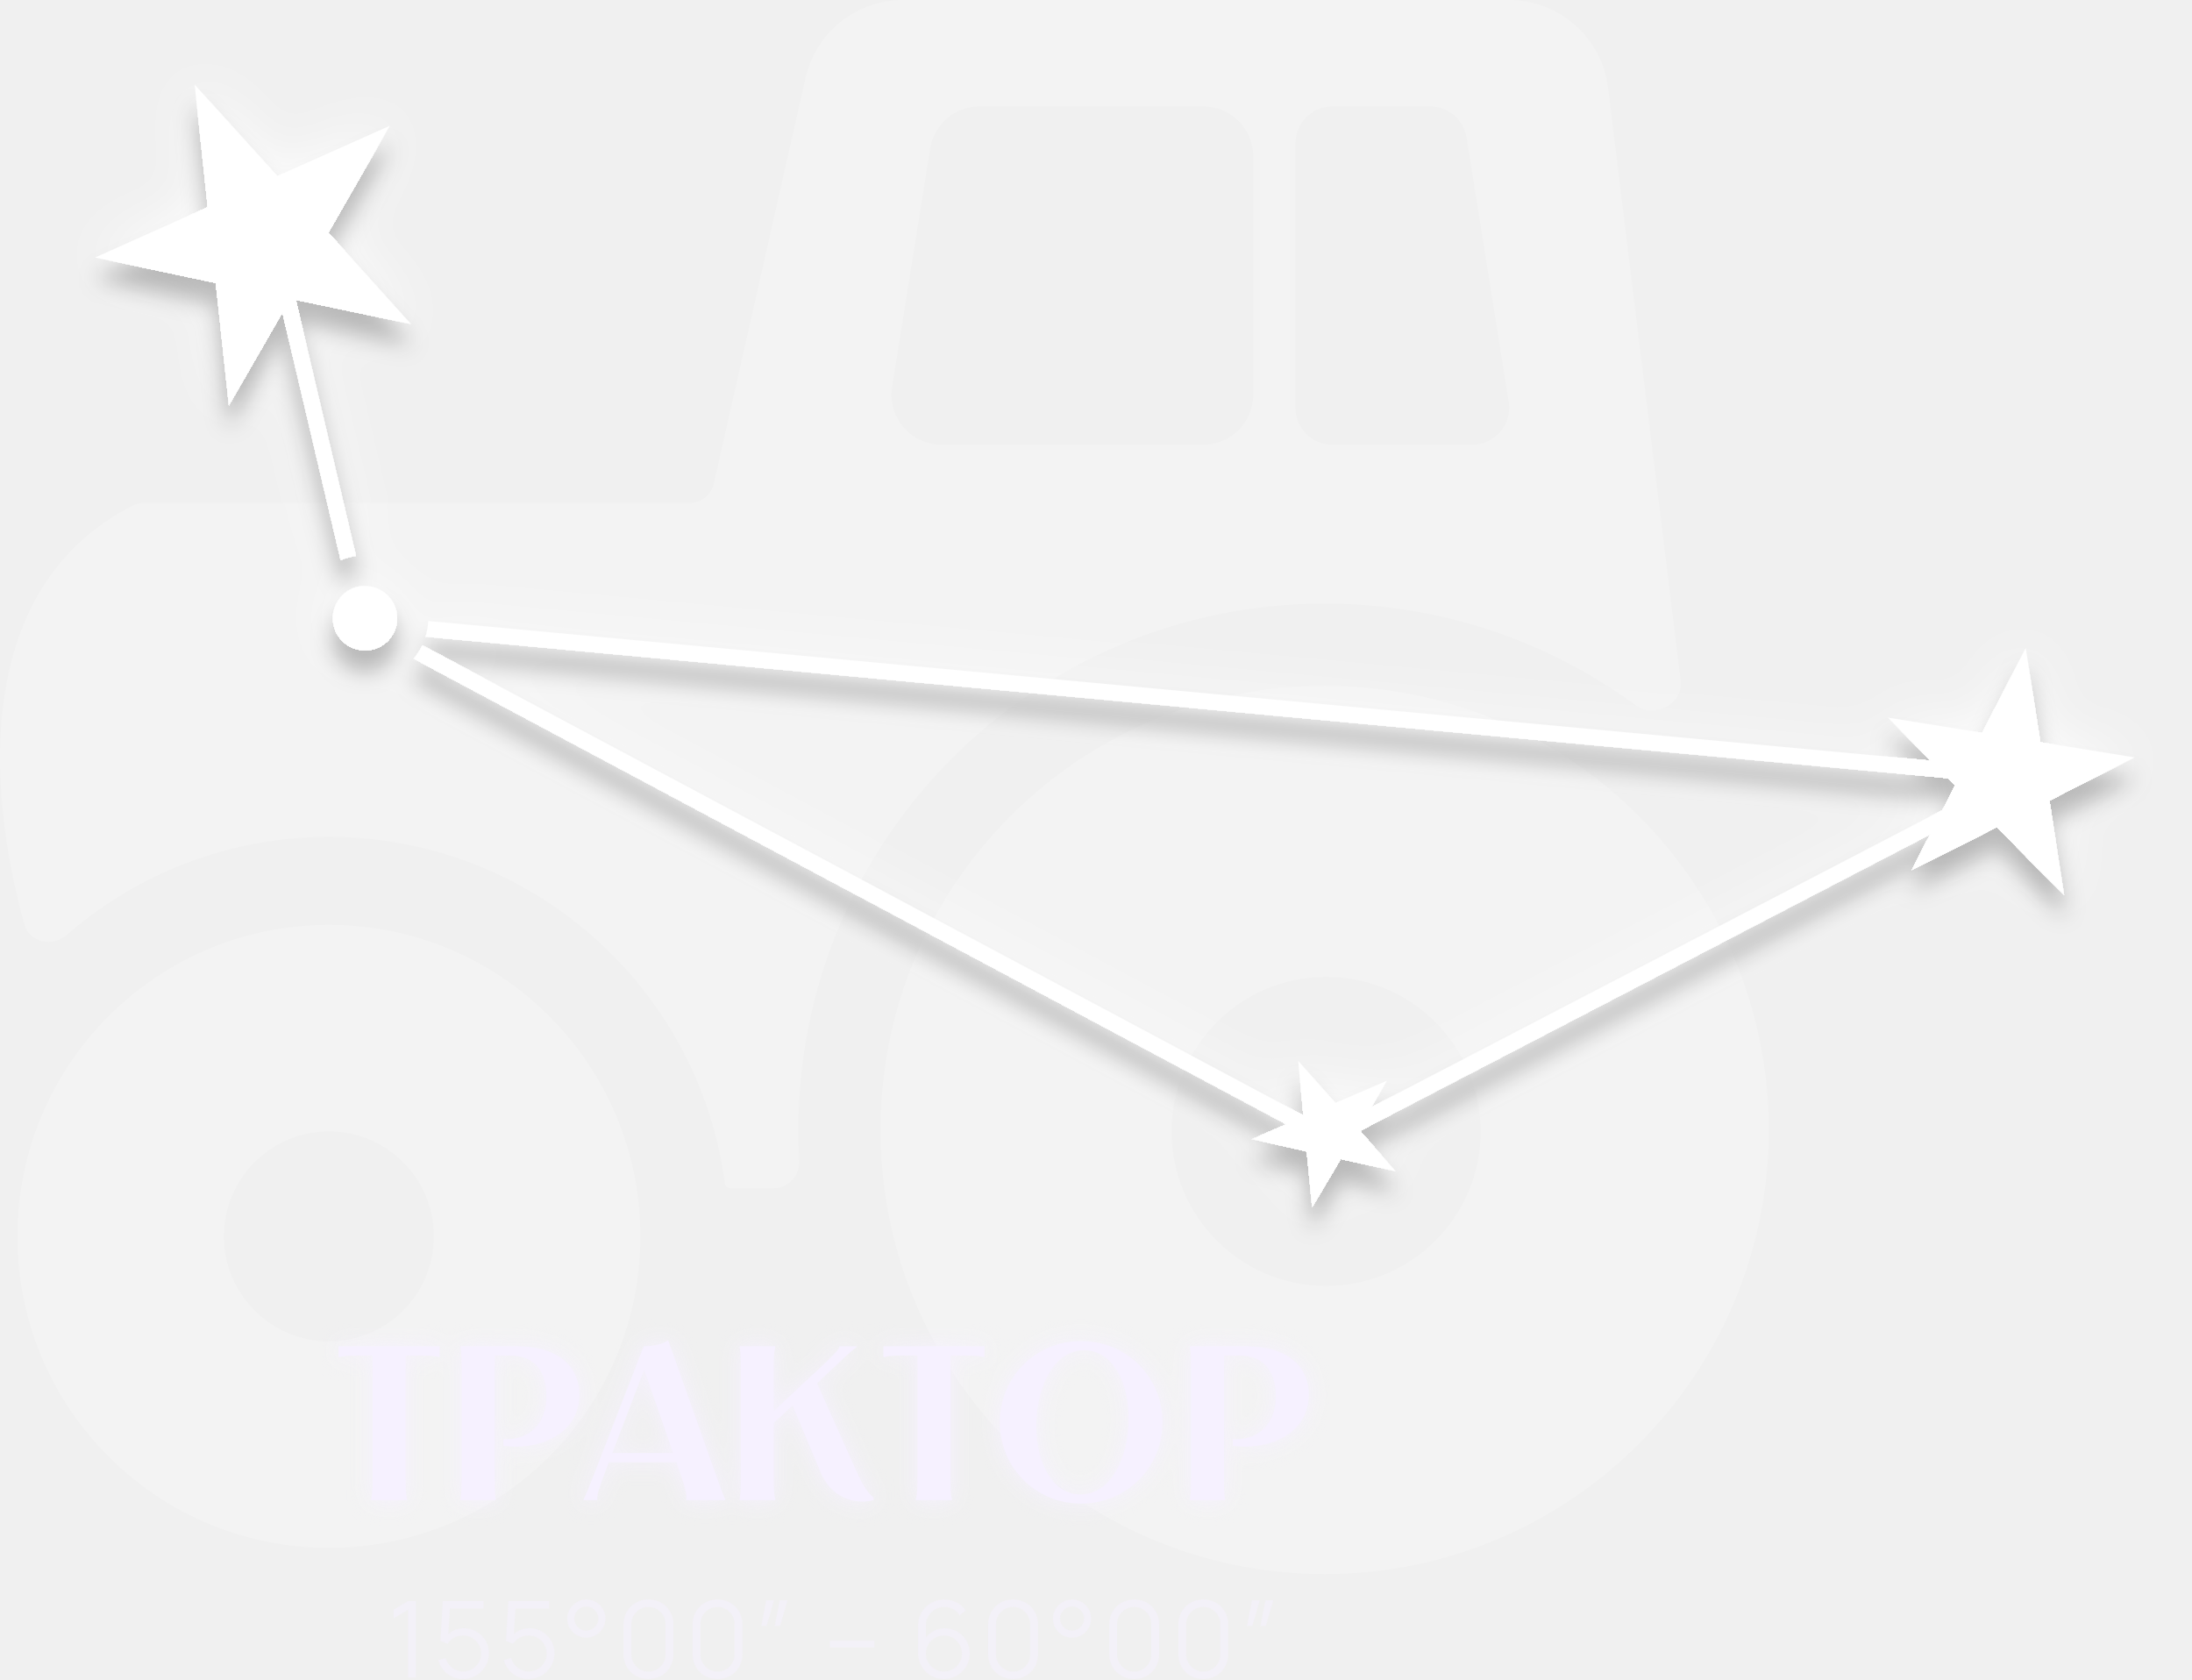
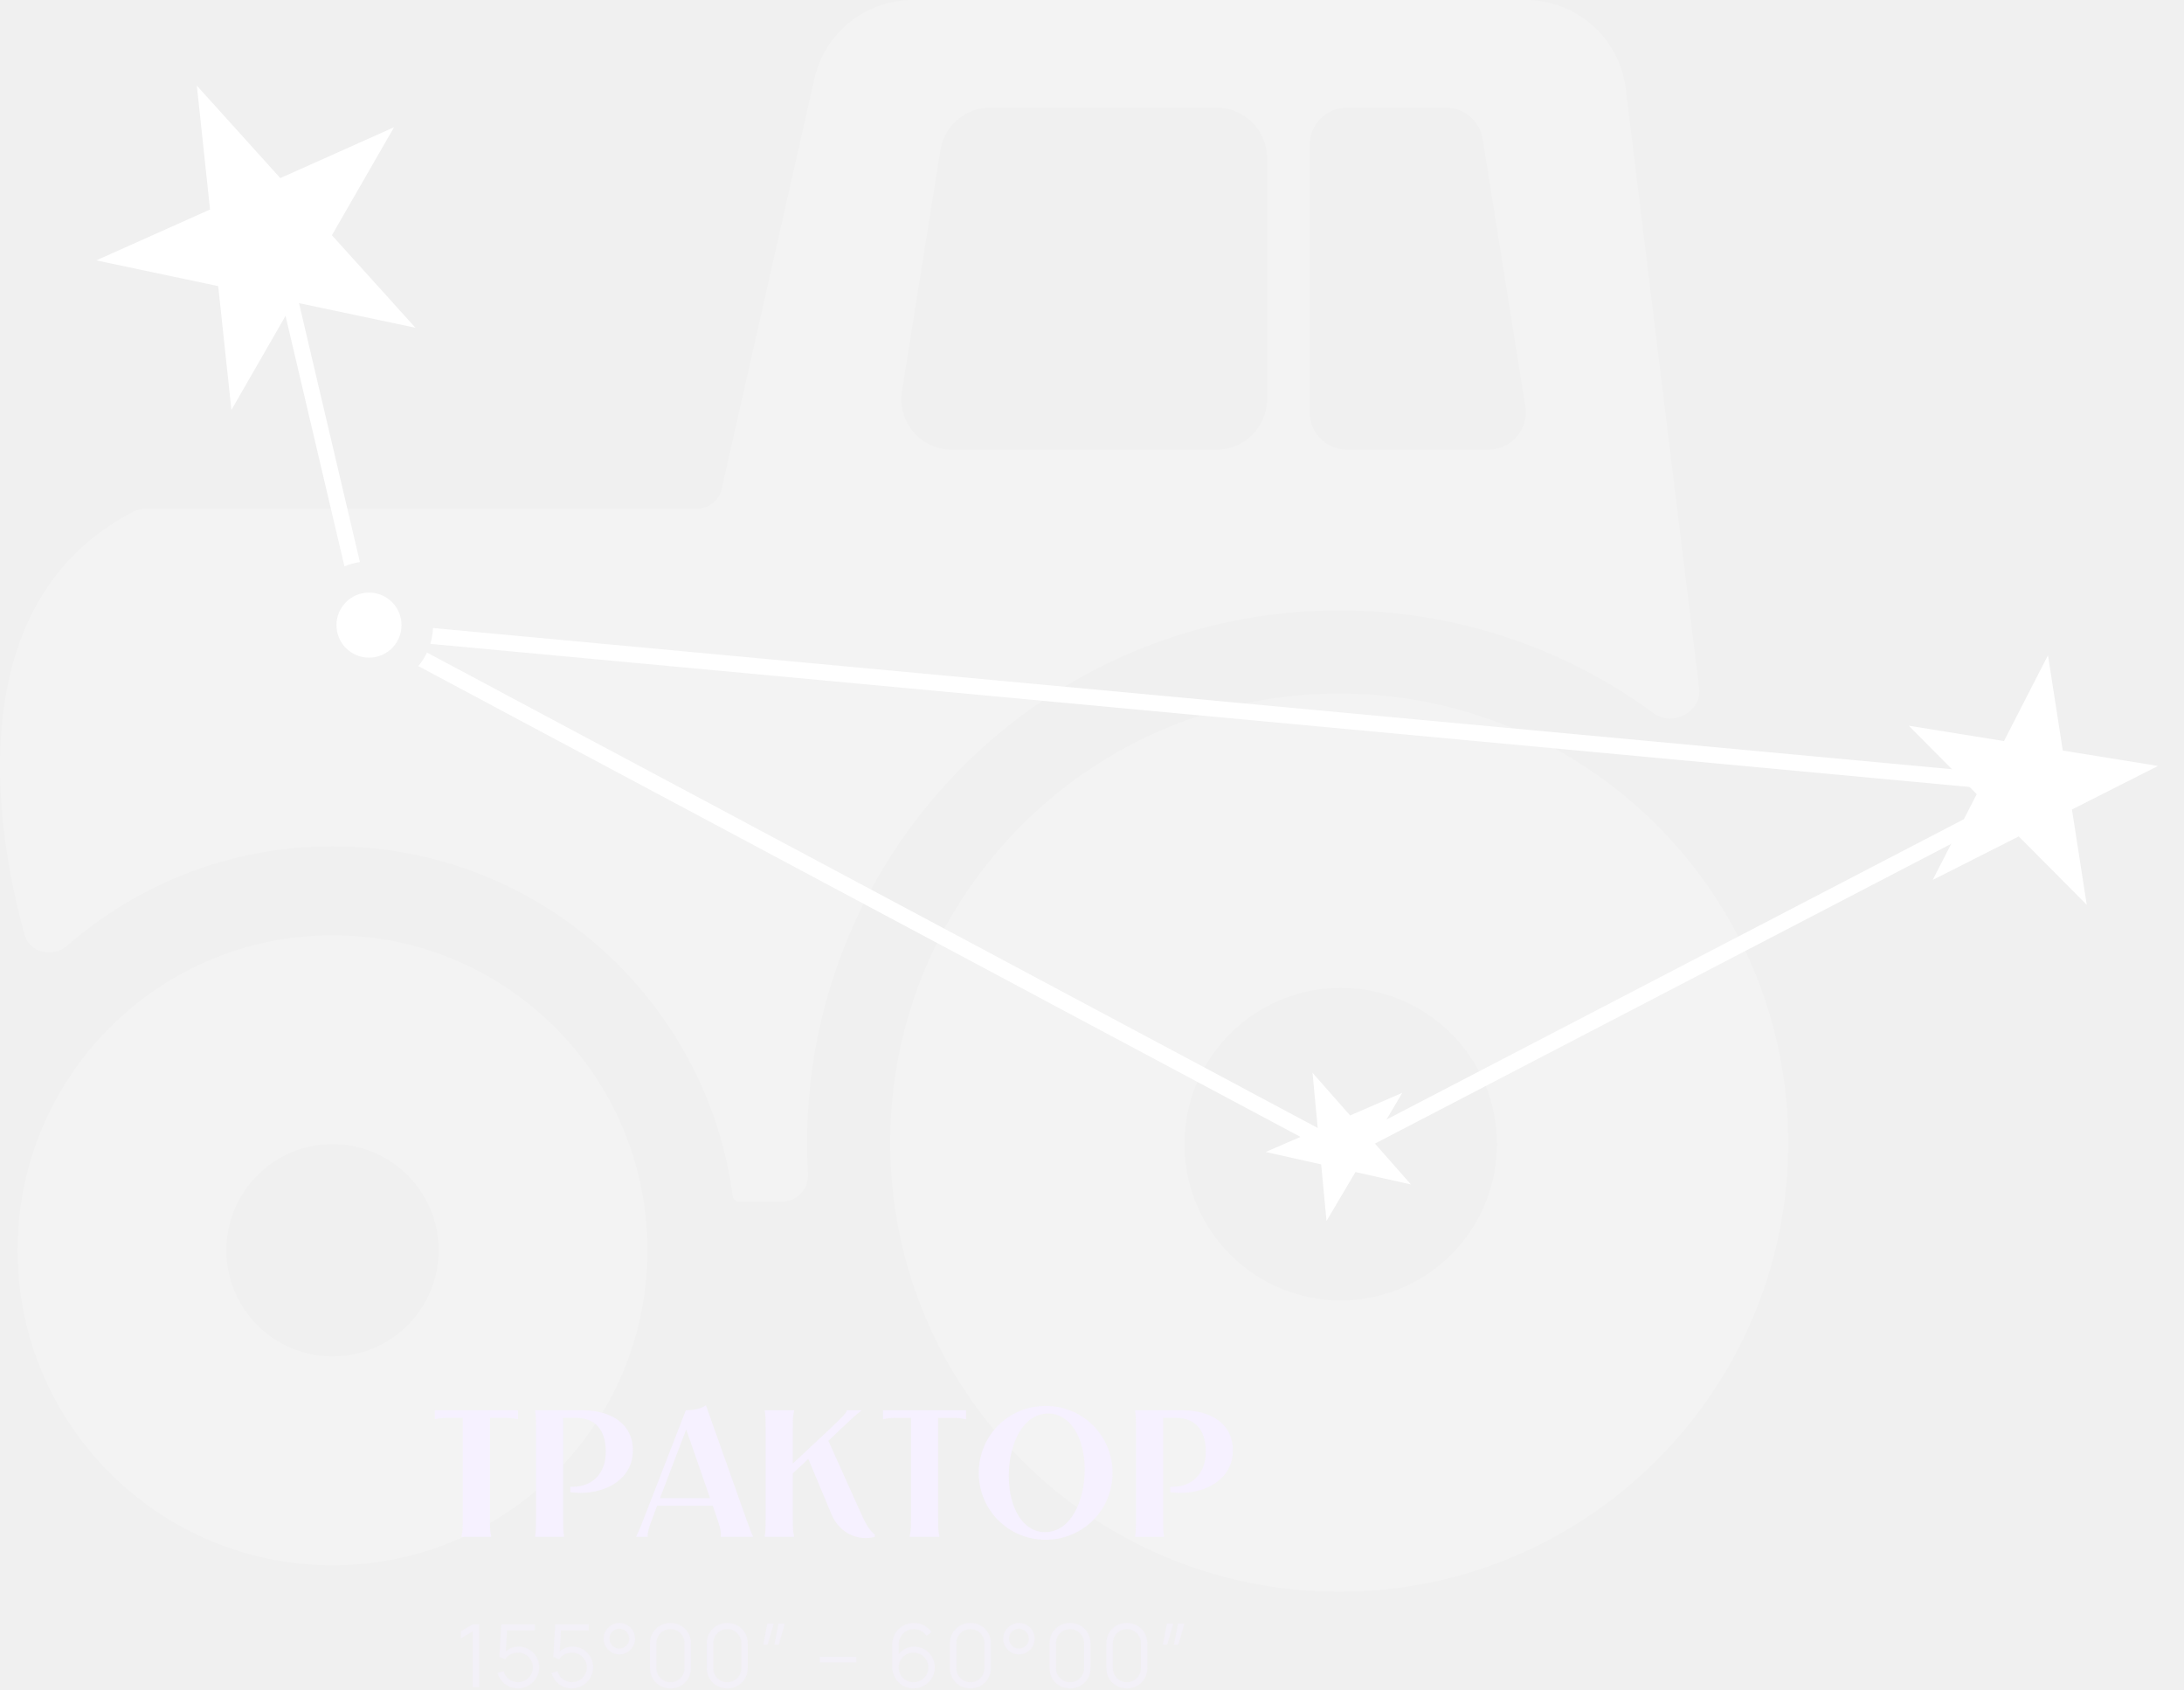
- <svg xmlns="http://www.w3.org/2000/svg" width="415" height="318" viewBox="0 0 415 318" fill="none">
+ <svg xmlns="http://www.w3.org/2000/svg" width="300" height="232" viewBox="0 0 300 232" fill="none">
  <g opacity="0.2">
-     <path d="M285.675 0C295.229 6.21991e-05 303.282 7.128 304.444 16.611L318.188 128.855C318.728 133.269 313.227 136.129 309.64 133.5C293.15 121.413 272.806 114.274 250.793 114.274C195.761 114.274 151.149 158.887 151.149 213.919C151.149 215.86 151.205 217.788 151.315 219.702C151.476 222.513 149.294 224.96 146.478 224.96H138.316C138.223 224.96 138.131 224.948 138.041 224.925C137.611 224.812 137.293 224.446 137.235 224.005C132.314 186.993 100.627 158.438 62.269 158.438C43.26 158.438 25.889 165.449 12.602 177.028C9.905 179.378 5.547 178.416 4.594 174.968C-2.762 148.366 -4.639 110.902 25.127 95.716C25.761 95.393 26.479 95.228 27.191 95.228H130.533C132.742 95.228 134.657 93.698 135.144 91.544L152.509 14.739C154.458 6.12 162.116 0 170.952 0H285.675ZM185.437 20.149C180.79 20.149 176.833 23.527 176.101 28.115L168.904 73.244C167.988 78.987 172.424 84.187 178.24 84.188H227.814C233.035 84.187 237.268 79.954 237.268 74.732V29.605C237.268 24.383 233.035 20.15 227.814 20.149H185.437ZM252.251 20.149C248.385 20.149 245.251 23.284 245.251 27.149V77.188C245.251 81.053 248.385 84.187 252.251 84.188H278.726C283.032 84.188 286.317 80.337 285.639 76.085L277.658 26.047C277.116 22.65 274.186 20.149 270.746 20.149H252.251Z" fill="white" />
-     <path d="M62.268 175.094C94.838 175.094 121.242 201.498 121.242 234.068C121.242 266.638 94.838 293.042 62.268 293.042C29.698 293.041 3.295 266.638 3.295 234.068C3.295 201.498 29.698 175.095 62.268 175.094ZM62.268 214.195C51.293 214.195 42.395 223.092 42.395 234.068C42.395 245.044 51.292 253.942 62.268 253.942C73.244 253.942 82.142 245.044 82.142 234.068C82.142 223.092 73.244 214.195 62.268 214.195Z" fill="white" />
-     <path d="M250.793 129.838C297.23 129.838 334.874 167.482 334.874 213.919C334.874 260.356 297.23 298 250.793 298C204.356 298 166.712 260.356 166.712 213.919C166.712 167.482 204.356 129.838 250.793 129.838ZM251.07 184.936C234.911 184.936 221.811 198.035 221.811 214.194C221.811 230.353 234.911 243.453 251.07 243.453C267.228 243.453 280.327 230.353 280.327 214.194C280.327 198.036 267.228 184.937 251.07 184.936Z" fill="white" />
+     <path d="M209.549 6.10352e-05C216.557 0 222.464 5.228 223.316 12.185L233.397 94.517C233.793 97.755 229.758 99.853 227.127 97.925C215.031 89.058 200.108 83.822 183.962 83.822C143.594 83.823 110.871 116.547 110.871 156.914C110.871 158.338 110.912 159.752 110.992 161.156C111.111 163.218 109.51 165.013 107.444 165.013H101.457C101.389 165.013 101.321 165.004 101.255 164.987C100.939 164.904 100.706 164.635 100.663 164.312C97.053 137.163 73.811 116.218 45.675 116.218C31.732 116.218 18.99 121.361 9.244 129.854C7.266 131.578 4.069 130.872 3.37 128.343C-2.026 108.83 -3.403 81.35 18.43 70.21C18.895 69.973 19.423 69.852 19.945 69.852H95.749C97.37 69.852 98.774 68.729 99.131 67.149L111.868 10.812C113.297 4.489 118.915 6.10352e-05 125.397 6.10352e-05H209.549ZM136.022 14.78C132.614 14.78 129.71 17.257 129.174 20.623L123.894 53.726C123.222 57.938 126.477 61.753 130.743 61.753H167.106C170.936 61.753 174.041 58.648 174.041 54.818V21.715C174.041 17.885 170.936 14.78 167.106 14.78H136.022ZM185.032 14.78C182.196 14.78 179.897 17.079 179.897 19.915V56.618C179.897 59.454 182.196 61.753 185.032 61.753H204.452C207.61 61.753 210.02 58.928 209.522 55.81L203.669 19.107C203.271 16.614 201.121 14.78 198.597 14.78H185.032Z" fill="white" />
+     <path d="M45.675 128.435C69.566 128.436 88.934 147.803 88.934 171.694C88.934 195.585 69.566 214.953 45.675 214.953C21.784 214.953 2.416 195.585 2.416 171.694C2.416 147.803 21.784 128.435 45.675 128.435ZM45.675 157.116C37.624 157.116 31.097 163.643 31.097 171.694C31.097 179.745 37.624 186.272 45.675 186.272C53.726 186.272 60.253 179.745 60.253 171.694C60.253 163.643 53.726 157.116 45.675 157.116Z" fill="white" />
+     <path d="M183.961 95.239C218.024 95.239 245.637 122.851 245.637 156.914C245.637 190.976 218.024 218.589 183.961 218.589C149.899 218.589 122.287 190.976 122.287 156.914C122.287 122.852 149.899 95.239 183.961 95.239ZM184.165 135.655C172.312 135.655 162.703 145.264 162.703 157.117C162.703 168.97 172.312 178.578 184.165 178.578C196.017 178.577 205.625 168.969 205.625 157.117C205.625 145.264 196.017 135.655 184.165 135.655Z" fill="white" />
  </g>
-   <g filter="url(#filter0_f_31_579)">
-     <path d="M73.787 23.825L62.156 44.041L77.788 61.35L54.967 56.535L43.336 76.752L40.863 53.559L18.041 48.744L39.335 39.226L36.862 16.034L52.494 33.343L73.787 23.825Z" fill="white" />
-     <path d="M383.125 145.648L388.204 146.12L383.679 148.473L252.302 216.788L251.601 217.153L250.904 216.781L78.335 124.707C78.975 123.937 79.52 123.085 79.953 122.169L251.62 213.762L377.771 148.162L80.581 120.542C80.867 119.598 81.041 118.604 81.085 117.576L383.125 145.648ZM67.398 105.227C66.387 105.374 65.418 105.647 64.505 106.031L51.041 48.807L53.961 48.119L67.398 105.227Z" fill="white" />
-     <path d="M404.12 143.397L388.003 151.549L390.775 169.396L378.042 156.587L361.925 164.739L370.173 148.671L357.439 135.862L375.27 138.74L383.517 122.672L386.289 140.519L404.12 143.397Z" fill="white" />
-     <path d="M245.786 200.841L252.825 208.824L262.593 204.596L257.176 213.758L264.216 221.741L253.828 219.42L248.411 228.582L247.408 217.986L237.021 215.665L246.789 211.437L245.786 200.841Z" fill="white" />
-     <circle cx="69.104" cy="117.033" r="6.092" fill="white" />
-   </g>
-   <g filter="url(#filter1_d_31_579)">
-     <path d="M73.787 23.825L62.156 44.041L77.788 61.35L54.967 56.535L43.336 76.752L40.863 53.559L18.041 48.744L39.335 39.226L36.862 16.034L52.494 33.343L73.787 23.825Z" fill="white" />
-     <path d="M383.125 145.648L388.204 146.12L383.679 148.473L252.302 216.788L251.601 217.153L250.904 216.781L78.335 124.707C78.975 123.937 79.52 123.085 79.953 122.169L251.62 213.762L377.771 148.162L80.581 120.542C80.867 119.598 81.041 118.604 81.085 117.576L383.125 145.648ZM67.398 105.227C66.387 105.374 65.418 105.647 64.505 106.031L51.041 48.807L53.961 48.119L67.398 105.227Z" fill="white" />
-     <path d="M404.12 143.397L388.003 151.549L390.775 169.396L378.042 156.587L361.925 164.739L370.173 148.671L357.439 135.862L375.27 138.74L383.517 122.672L386.289 140.519L404.12 143.397Z" fill="white" />
-     <path d="M245.786 200.841L252.825 208.824L262.593 204.596L257.176 213.758L264.216 221.741L253.828 219.42L248.411 228.582L247.408 217.986L237.021 215.665L246.789 211.437L245.786 200.841Z" fill="white" />
-     <circle cx="69.104" cy="117.033" r="6.092" fill="white" />
-   </g>
-   <g filter="url(#filter2_f_31_579)">
-     <path d="M64.096 254.877L83.234 254.877L83.234 256.916L83.068 256.916C81.986 256.666 81.487 256.625 79.282 256.625L76.785 256.625L76.785 279.632C76.785 282.169 76.827 282.627 77.035 283.626L77.077 283.834L77.077 284L70.254 284L70.254 283.834L70.295 283.626C70.503 282.627 70.545 282.169 70.545 279.632L70.545 256.625L68.049 256.625C65.844 256.625 65.344 256.666 64.263 256.916L64.096 256.916L64.096 254.877ZM97.962 254.877C105.159 254.877 109.694 258.33 109.694 264.072C109.694 270.562 103.786 273.89 97.587 273.89C96.838 273.89 96.048 273.807 95.299 273.724L95.299 272.476L95.84 272.476C100.292 272.476 103.454 269.522 103.454 264.405C103.454 259.412 101.04 256.625 96.589 256.625L93.635 256.625L93.635 279.632C93.635 282.253 93.677 282.752 93.843 283.834L93.843 284L87.186 284L87.186 283.834C87.353 282.752 87.394 282.253 87.394 279.632L87.394 259.246C87.394 256.625 87.353 256.125 87.186 255.044L87.186 254.877L97.962 254.877ZM121.877 254.877C123.374 254.877 125.413 254.586 126.495 253.712L135.689 279.632C136.896 283.085 137.187 283.584 137.312 283.834L137.312 284L129.906 284L129.906 283.834C129.906 283.584 130.239 283.085 129.032 279.632L128.076 276.844L115.262 276.844L114.221 279.632C112.89 283.085 113.098 283.584 113.098 283.834L113.098 284L110.477 284L110.477 283.834C110.602 283.584 110.935 283.085 112.266 279.632L121.877 254.877ZM115.927 275.097L127.452 275.097L121.96 259.287L115.927 275.097ZM140.041 254.877L146.781 254.877L146.781 255.044C146.531 256.125 146.49 256.625 146.49 259.246L146.49 267.15L154.935 259.246C157.473 256.874 158.888 255.418 158.888 255.044L158.888 254.877L162.175 254.877L162.175 255.044C161.051 255.834 160.011 256.874 157.473 259.246L154.686 261.908L162.258 278.758C163.631 281.837 164.504 282.752 165.378 283.501L165.378 284C161.759 284.999 157.307 283.376 155.393 278.8L150.068 266.069L146.49 269.397L146.49 279.632C146.49 282.253 146.531 282.752 146.781 283.834L146.781 284L140.041 284L140.041 283.834C140.208 282.752 140.249 282.253 140.249 279.632L140.249 259.246C140.249 256.625 140.208 256.125 140.041 255.044L140.041 254.877ZM167.246 254.877L186.384 254.877L186.384 256.916L186.218 256.916C185.136 256.666 184.637 256.625 182.432 256.625L179.936 256.625L179.936 279.632C179.936 282.169 179.977 282.627 180.185 283.626L180.227 283.834L180.227 284L173.404 284L173.404 283.834L173.445 283.626C173.653 282.627 173.695 282.169 173.695 279.632L173.695 256.625L171.199 256.625C168.994 256.625 168.494 256.666 167.413 256.916L167.246 256.916L167.246 254.877ZM204.69 284.666C196.12 284.666 189.296 277.843 189.296 269.272C189.296 260.702 196.12 253.879 204.69 253.879C213.26 253.879 220.083 260.702 220.083 269.272C220.083 277.843 213.26 284.666 204.69 284.666ZM196.203 269.896C196.203 277.593 199.614 282.918 204.524 282.918C210.556 282.918 213.676 275.596 213.676 268.565C213.676 260.993 210.223 255.626 205.272 255.626C199.323 255.626 196.203 262.907 196.203 269.896ZM236.051 254.877C243.249 254.877 247.784 258.33 247.784 264.072C247.784 270.562 241.876 273.89 235.677 273.89C234.928 273.89 234.137 273.807 233.389 273.724L233.389 272.476L233.929 272.476C238.381 272.476 241.543 269.522 241.543 264.405C241.543 259.412 239.13 256.625 234.678 256.625L231.724 256.625L231.724 279.632C231.724 282.253 231.766 282.752 231.932 283.834L231.932 284L225.276 284L225.276 283.834C225.442 282.752 225.484 282.253 225.484 279.632L225.484 259.246C225.484 256.625 225.442 256.125 225.276 255.044L225.276 254.877L236.051 254.877Z" fill="#F6F1FF" />
-   </g>
-   <path d="M64.096 254.877L83.234 254.877L83.234 256.916L83.068 256.916C81.986 256.666 81.487 256.625 79.282 256.625L76.785 256.625L76.785 279.632C76.785 282.169 76.827 282.627 77.035 283.626L77.077 283.834L77.077 284L70.254 284L70.254 283.834L70.295 283.626C70.503 282.627 70.545 282.169 70.545 279.632L70.545 256.625L68.049 256.625C65.844 256.625 65.344 256.666 64.263 256.916L64.096 256.916L64.096 254.877ZM97.962 254.877C105.159 254.877 109.694 258.33 109.694 264.072C109.694 270.562 103.786 273.89 97.587 273.89C96.838 273.89 96.048 273.807 95.299 273.724L95.299 272.476L95.84 272.476C100.292 272.476 103.454 269.522 103.454 264.405C103.454 259.412 101.04 256.625 96.589 256.625L93.635 256.625L93.635 279.632C93.635 282.253 93.677 282.752 93.843 283.834L93.843 284L87.186 284L87.186 283.834C87.353 282.752 87.394 282.253 87.394 279.632L87.394 259.246C87.394 256.625 87.353 256.125 87.186 255.044L87.186 254.877L97.962 254.877ZM121.877 254.877C123.374 254.877 125.413 254.586 126.495 253.712L135.689 279.632C136.896 283.085 137.187 283.584 137.312 283.834L137.312 284L129.906 284L129.906 283.834C129.906 283.584 130.239 283.085 129.032 279.632L128.076 276.844L115.262 276.844L114.221 279.632C112.89 283.085 113.098 283.584 113.098 283.834L113.098 284L110.477 284L110.477 283.834C110.602 283.584 110.935 283.085 112.266 279.632L121.877 254.877ZM115.927 275.097L127.452 275.097L121.96 259.287L115.927 275.097ZM140.041 254.877L146.781 254.877L146.781 255.044C146.531 256.125 146.49 256.625 146.49 259.246L146.49 267.15L154.935 259.246C157.473 256.874 158.888 255.418 158.888 255.044L158.888 254.877L162.175 254.877L162.175 255.044C161.051 255.834 160.011 256.874 157.473 259.246L154.686 261.908L162.258 278.758C163.631 281.837 164.504 282.752 165.378 283.501L165.378 284C161.759 284.999 157.307 283.376 155.393 278.8L150.068 266.069L146.49 269.397L146.49 279.632C146.49 282.253 146.531 282.752 146.781 283.834L146.781 284L140.041 284L140.041 283.834C140.208 282.752 140.249 282.253 140.249 279.632L140.249 259.246C140.249 256.625 140.208 256.125 140.041 255.044L140.041 254.877ZM167.246 254.877L186.384 254.877L186.384 256.916L186.218 256.916C185.136 256.666 184.637 256.625 182.432 256.625L179.936 256.625L179.936 279.632C179.936 282.169 179.977 282.627 180.185 283.626L180.227 283.834L180.227 284L173.404 284L173.404 283.834L173.445 283.626C173.653 282.627 173.695 282.169 173.695 279.632L173.695 256.625L171.199 256.625C168.994 256.625 168.494 256.666 167.413 256.916L167.246 256.916L167.246 254.877ZM204.69 284.666C196.12 284.666 189.296 277.843 189.296 269.272C189.296 260.702 196.12 253.879 204.69 253.879C213.26 253.879 220.083 260.702 220.083 269.272C220.083 277.843 213.26 284.666 204.69 284.666ZM196.203 269.896C196.203 277.593 199.614 282.918 204.524 282.918C210.556 282.918 213.676 275.596 213.676 268.565C213.676 260.993 210.223 255.626 205.272 255.626C199.323 255.626 196.203 262.907 196.203 269.896ZM236.051 254.877C243.249 254.877 247.784 258.33 247.784 264.072C247.784 270.562 241.876 273.89 235.677 273.89C234.928 273.89 234.137 273.807 233.389 273.724L233.389 272.476L233.929 272.476C238.381 272.476 241.543 269.522 241.543 264.405C241.543 259.412 239.13 256.625 234.678 256.625L231.724 256.625L231.724 279.632C231.724 282.253 231.766 282.752 231.932 283.834L231.932 284L225.276 284L225.276 283.834C225.442 282.752 225.484 282.253 225.484 279.632L225.484 259.246C225.484 256.625 225.442 256.125 225.276 255.044L225.276 254.877L236.051 254.877Z" fill="#F6F1FF" />
-   <path opacity="0.5" d="M77.258 317.589L77.258 304.761L74.534 306.4L74.534 304.741L77.258 303.113L78.756 303.113L78.756 317.589L77.258 317.589ZM87.646 317.89C85.394 317.89 83.544 316.392 82.971 314.281L84.389 313.899C84.781 315.468 86.198 316.443 87.686 316.443C89.616 316.443 91.094 314.885 91.094 313.035C91.094 311.125 89.516 309.637 87.686 309.637C86.319 309.637 85.324 310.3 84.731 311.205L83.383 310.642L83.826 303.113L91.556 303.113L91.556 304.53L85.173 304.53L84.881 309.345C85.675 308.652 86.721 308.25 87.817 308.25C90.481 308.25 92.572 310.361 92.572 313.035C92.572 315.689 90.33 317.89 87.646 317.89ZM100.054 317.89C97.802 317.89 95.953 316.392 95.379 314.281L96.797 313.899C97.189 315.468 98.606 316.443 100.094 316.443C102.024 316.443 103.502 314.885 103.502 313.035C103.502 311.125 101.924 309.637 100.094 309.637C98.727 309.637 97.732 310.3 97.139 311.205L95.792 310.642L96.234 303.113L103.965 303.113L103.965 304.53L97.581 304.53L97.29 309.345C98.084 308.652 99.129 308.25 100.225 308.25C102.889 308.25 104.98 310.361 104.98 313.035C104.98 315.689 102.738 317.89 100.054 317.89ZM111.005 310.049C109.014 310.049 107.386 308.441 107.386 306.43C107.386 304.46 109.074 302.811 111.005 302.811C112.995 302.811 114.624 304.42 114.624 306.43C114.624 308.441 112.995 310.049 111.005 310.049ZM111.005 308.712C112.241 308.712 113.287 307.667 113.287 306.43C113.287 305.194 112.241 304.148 111.005 304.148C109.768 304.148 108.723 305.194 108.723 306.43C108.723 307.667 109.768 308.712 111.005 308.712ZM122.77 317.89C120.086 317.89 118.045 315.85 118.045 313.165L118.045 307.536C118.045 304.852 120.086 302.811 122.77 302.811C125.454 302.811 127.495 304.852 127.495 307.536L127.495 313.165C127.495 315.85 125.454 317.89 122.77 317.89ZM122.77 316.463C124.55 316.463 125.997 315.015 125.997 313.236L125.997 307.466C125.997 305.676 124.55 304.229 122.77 304.229C120.991 304.229 119.543 305.676 119.543 307.466L119.543 313.236C119.543 315.015 120.991 316.463 122.77 316.463ZM135.846 317.89C133.162 317.89 131.121 315.85 131.121 313.165L131.121 307.536C131.121 304.852 133.162 302.811 135.846 302.811C138.53 302.811 140.571 304.852 140.571 307.536L140.571 313.165C140.571 315.85 138.53 317.89 135.846 317.89ZM135.846 316.463C137.625 316.463 139.073 315.015 139.073 313.236L139.073 307.466C139.073 305.676 137.625 304.229 135.846 304.229C134.067 304.229 132.619 305.676 132.619 307.466L132.619 313.236C132.619 315.015 134.067 316.463 135.846 316.463ZM145.062 302.982L146.549 302.982L145.142 307.807L144.127 307.807L145.062 302.982ZM147.615 302.982L149.103 302.982L147.695 307.807L146.68 307.807L147.615 302.982ZM157.11 311.889L157.11 310.622L165.555 310.622L165.555 311.889L157.11 311.889ZM178.698 317.89C175.974 317.89 173.803 315.719 173.803 312.894L173.803 307.878C173.803 304.972 175.944 302.821 178.809 302.821C180.458 302.821 181.935 303.585 182.84 304.882L181.704 305.817C181.091 304.862 180.005 304.228 178.809 304.228C176.768 304.228 175.3 305.877 175.3 307.747L175.3 309.969C176.155 308.923 177.422 308.26 178.839 308.26C181.523 308.26 183.604 310.371 183.604 313.055C183.604 315.729 181.382 317.89 178.698 317.89ZM178.698 316.453C180.588 316.453 182.116 314.945 182.116 313.055C182.116 311.165 180.598 309.637 178.708 309.637C176.818 309.637 175.3 311.165 175.3 313.055C175.3 314.925 176.808 316.453 178.698 316.453ZM191.799 317.89C189.115 317.89 187.075 315.85 187.075 313.165L187.075 307.536C187.075 304.852 189.115 302.811 191.799 302.811C194.484 302.811 196.524 304.852 196.524 307.536L196.524 313.165C196.524 315.85 194.484 317.89 191.799 317.89ZM191.799 316.463C193.579 316.463 195.026 315.015 195.026 313.236L195.026 307.466C195.026 305.676 193.579 304.228 191.799 304.228C190.02 304.228 188.573 305.676 188.573 307.466L188.573 313.236C188.573 315.015 190.02 316.463 191.799 316.463ZM202.965 310.049C200.975 310.049 199.346 308.441 199.346 306.43C199.346 304.46 201.035 302.811 202.965 302.811C204.956 302.811 206.584 304.419 206.584 306.43C206.584 308.441 204.956 310.049 202.965 310.049ZM202.965 308.712C204.202 308.712 205.247 307.667 205.247 306.43C205.247 305.194 204.202 304.148 202.965 304.148C201.729 304.148 200.683 305.194 200.683 306.43C200.683 307.667 201.729 308.712 202.965 308.712ZM214.731 317.89C212.047 317.89 210.006 315.85 210.006 313.165L210.006 307.536C210.006 304.852 212.047 302.811 214.731 302.811C217.415 302.811 219.456 304.852 219.456 307.536L219.456 313.165C219.456 315.85 217.415 317.89 214.731 317.89ZM214.731 316.463C216.51 316.463 217.958 315.015 217.958 313.236L217.958 307.465C217.958 305.676 216.51 304.228 214.731 304.228C212.952 304.228 211.504 305.676 211.504 307.465L211.504 313.236C211.504 315.015 212.952 316.463 214.731 316.463ZM227.807 317.89C225.123 317.89 223.082 315.85 223.082 313.165L223.082 307.536C223.082 304.852 225.123 302.811 227.807 302.811C230.491 302.811 232.532 304.852 232.532 307.536L232.532 313.165C232.532 315.85 230.491 317.89 227.807 317.89ZM227.807 316.463C229.586 316.463 231.034 315.015 231.034 313.236L231.034 307.465C231.034 305.676 229.586 304.228 227.807 304.228C226.027 304.228 224.58 305.676 224.58 307.465L224.58 313.236C224.58 315.015 226.027 316.463 227.807 316.463ZM237.022 302.982L238.51 302.982L237.103 307.807L236.087 307.807L237.022 302.982ZM239.576 302.982L241.063 302.982L239.656 307.807L238.641 307.807L239.576 302.982Z" fill="#F6F1FF" />
-   <defs>
-     <filter id="filter0_f_31_579" x="8.041" y="6.034" width="406.078" height="232.549" filterUnits="userSpaceOnUse" color-interpolation-filters="sRGB">
-       <feFlood flood-opacity="0" result="BackgroundImageFix" />
-       <feBlend mode="normal" in="SourceGraphic" in2="BackgroundImageFix" result="shape" />
-       <feGaussianBlur stdDeviation="5" result="effect1_foregroundBlur_31_579" />
-     </filter>
-     <filter id="filter1_d_31_579" x="14.041" y="16.034" width="394.078" height="220.549" filterUnits="userSpaceOnUse" color-interpolation-filters="sRGB">
-       <feFlood flood-opacity="0" result="BackgroundImageFix" />
-       <feColorMatrix in="SourceAlpha" type="matrix" values="0 0 0 0 0 0 0 0 0 0 0 0 0 0 0 0 0 0 127 0" result="hardAlpha" />
-       <feOffset dy="4" />
-       <feGaussianBlur stdDeviation="2" />
-       <feComposite in2="hardAlpha" operator="out" />
-       <feColorMatrix type="matrix" values="0 0 0 0 0 0 0 0 0 0 0 0 0 0 0 0 0 0 0.25 0" />
-       <feBlend mode="normal" in2="BackgroundImageFix" result="effect1_dropShadow_31_579" />
-       <feBlend mode="normal" in="SourceGraphic" in2="effect1_dropShadow_31_579" result="shape" />
-     </filter>
-     <filter id="filter2_f_31_579" x="60.096" y="249.712" width="191.687" height="39.286" filterUnits="userSpaceOnUse" color-interpolation-filters="sRGB">
-       <feFlood flood-opacity="0" result="BackgroundImageFix" />
-       <feBlend mode="normal" in="SourceGraphic" in2="BackgroundImageFix" result="shape" />
-       <feGaussianBlur stdDeviation="2" result="effect1_foregroundBlur_31_579" />
-     </filter>
-   </defs>
+   <path d="M54.124 17.476L45.592 32.305L57.059 45.002L40.319 41.47L31.787 56.299L29.973 39.287L13.233 35.755L28.852 28.773L27.038 11.761L38.505 24.458L54.124 17.476Z" fill="white" />
+   <path d="M281.031 106.836L284.755 107.182L281.437 108.908L185.069 159.019L184.555 159.286L184.043 159.013L57.46 91.475C57.93 90.91 58.33 90.285 58.648 89.613L184.567 156.799L277.102 108.68L59.107 88.42C59.318 87.727 59.445 86.998 59.477 86.244L281.031 106.836ZM49.438 77.186C48.696 77.294 47.985 77.494 47.316 77.775L37.44 35.8L39.582 35.297L49.438 77.186Z" fill="white" />
+   <path d="M296.43 105.185L284.608 111.165L286.642 124.256L277.301 114.86L265.48 120.84L271.529 109.053L262.189 99.658L275.268 101.769L281.317 89.983L283.351 103.074L296.43 105.185Z" fill="white" />
+   <path d="M180.289 147.321L185.452 153.177L192.617 150.076L188.644 156.796L193.807 162.652L186.188 160.95L182.214 167.67L181.479 159.898L173.859 158.195L181.024 155.094L180.289 147.321Z" fill="white" />
+   <circle cx="50.688" cy="85.846" r="4.469" fill="white" />
+   <path d="M59.724 193.667L71.146 193.667L71.146 194.884L71.047 194.884C70.401 194.735 70.103 194.71 68.787 194.71L67.298 194.71L67.298 208.441C67.298 209.956 67.323 210.229 67.447 210.825L67.471 210.949L67.471 211.048L63.399 211.048L63.399 210.949L63.424 210.825C63.548 210.229 63.573 209.956 63.573 208.441L63.573 194.71L62.083 194.71C60.767 194.71 60.469 194.735 59.824 194.884L59.724 194.884L59.724 193.667ZM79.936 193.667C84.232 193.667 86.938 195.728 86.938 199.155C86.938 203.028 83.412 205.014 79.713 205.014C79.266 205.014 78.794 204.965 78.347 204.915L78.347 204.17L78.67 204.17C81.327 204.17 83.214 202.407 83.214 199.353C83.214 196.374 81.773 194.71 79.117 194.71L77.354 194.71L77.354 208.441C77.354 210.005 77.379 210.303 77.478 210.949L77.478 211.048L73.505 211.048L73.505 210.949C73.604 210.303 73.629 210.005 73.629 208.441L73.629 196.274C73.629 194.71 73.604 194.412 73.505 193.766L73.505 193.667L79.936 193.667ZM94.209 193.667C95.103 193.667 96.319 193.493 96.965 192.972L102.452 208.441C103.173 210.502 103.346 210.8 103.421 210.949L103.421 211.048L99.001 211.048L99.001 210.949C99.001 210.8 99.2 210.502 98.48 208.441L97.909 206.777L90.261 206.777L89.64 208.441C88.846 210.502 88.97 210.8 88.97 210.949L88.97 211.048L87.406 211.048L87.406 210.949C87.48 210.8 87.679 210.502 88.473 208.441L94.209 193.667ZM90.658 205.734L97.536 205.734L94.258 196.299L90.658 205.734ZM105.05 193.667L109.072 193.667L109.072 193.766C108.923 194.412 108.899 194.71 108.899 196.274L108.899 200.992L113.939 196.274C115.454 194.859 116.298 193.99 116.298 193.766L116.298 193.667L118.259 193.667L118.259 193.766C117.589 194.238 116.968 194.859 115.454 196.274L113.79 197.863L118.309 207.919C119.129 209.757 119.65 210.303 120.171 210.75L120.171 211.048C118.011 211.644 115.354 210.676 114.212 207.944L111.034 200.346L108.899 202.333L108.899 208.441C108.899 210.005 108.923 210.303 109.072 210.949L109.072 211.048L105.05 211.048L105.05 210.949C105.149 210.303 105.174 210.005 105.174 208.441L105.174 196.274C105.174 194.71 105.149 194.412 105.05 193.766L105.05 193.667ZM121.286 193.667L132.708 193.667L132.708 194.884L132.609 194.884C131.963 194.735 131.665 194.71 130.349 194.71L128.86 194.71L128.86 208.441C128.86 209.956 128.884 210.229 129.009 210.825L129.033 210.949L129.033 211.048L124.961 211.048L124.961 210.949L124.986 210.825C125.11 210.229 125.135 209.956 125.135 208.441L125.135 194.71L123.645 194.71C122.329 194.71 122.031 194.735 121.386 194.884L121.286 194.884L121.286 193.667ZM143.633 211.445C138.518 211.445 134.446 207.373 134.446 202.258C134.446 197.143 138.518 193.071 143.633 193.071C148.748 193.071 152.82 197.143 152.82 202.258C152.82 207.373 148.748 211.445 143.633 211.445ZM138.568 202.631C138.568 207.224 140.604 210.402 143.534 210.402C147.134 210.402 148.997 206.032 148.997 201.836C148.997 197.317 146.936 194.114 143.981 194.114C140.43 194.114 138.568 198.459 138.568 202.631ZM162.35 193.667C166.646 193.667 169.352 195.728 169.352 199.154C169.352 203.028 165.827 205.014 162.127 205.014C161.68 205.014 161.208 204.965 160.761 204.915L160.761 204.17L161.084 204.17C163.741 204.17 165.628 202.407 165.628 199.353C165.628 196.374 164.188 194.71 161.531 194.71L159.768 194.71L159.768 208.441C159.768 210.005 159.793 210.303 159.892 210.949L159.892 211.048L155.919 211.048L155.919 210.949C156.019 210.303 156.044 210.005 156.044 208.441L156.044 196.274C156.044 194.71 156.019 194.412 155.919 193.766L155.919 193.667L162.35 193.667Z" fill="#F6F1FF" />
+   <path opacity="0.5" d="M64.934 231.689L64.934 224.033L63.308 225.011L63.308 224.021L64.934 223.049L65.828 223.049L65.828 231.689L64.934 231.689ZM71.134 231.869C69.79 231.869 68.686 230.975 68.344 229.715L69.19 229.487C69.424 230.423 70.27 231.005 71.158 231.005C72.31 231.005 73.192 230.075 73.192 228.971C73.192 227.831 72.25 226.943 71.158 226.943C70.342 226.943 69.748 227.339 69.394 227.879L68.59 227.543L68.854 223.049L73.468 223.049L73.468 223.895L69.658 223.895L69.484 226.769C69.958 226.355 70.582 226.115 71.236 226.115C72.826 226.115 74.074 227.375 74.074 228.971C74.074 230.555 72.736 231.869 71.134 231.869ZM78.54 231.869C77.196 231.869 76.092 230.975 75.75 229.715L76.596 229.487C76.83 230.423 77.676 231.005 78.564 231.005C79.716 231.005 80.598 230.075 80.598 228.971C80.598 227.831 79.656 226.943 78.564 226.943C77.748 226.943 77.154 227.339 76.8 227.879L75.996 227.543L76.26 223.049L80.874 223.049L80.874 223.895L77.064 223.895L76.89 226.769C77.364 226.355 77.988 226.115 78.642 226.115C80.232 226.115 81.48 227.375 81.48 228.971C81.48 230.555 80.142 231.869 78.54 231.869ZM85.075 227.189C83.887 227.189 82.915 226.229 82.915 225.029C82.915 223.853 83.923 222.869 85.075 222.869C86.263 222.869 87.235 223.829 87.235 225.029C87.235 226.229 86.263 227.189 85.075 227.189ZM85.075 226.391C85.813 226.391 86.437 225.767 86.437 225.029C86.437 224.291 85.813 223.667 85.075 223.667C84.337 223.667 83.713 224.291 83.713 225.029C83.713 225.767 84.337 226.391 85.075 226.391ZM92.098 231.869C90.496 231.869 89.278 230.651 89.278 229.049L89.278 225.689C89.278 224.087 90.496 222.869 92.098 222.869C93.7 222.869 94.918 224.087 94.918 225.689L94.918 229.049C94.918 230.651 93.7 231.869 92.098 231.869ZM92.098 231.017C93.16 231.017 94.024 230.153 94.024 229.091L94.024 225.647C94.024 224.579 93.16 223.715 92.098 223.715C91.036 223.715 90.172 224.579 90.172 225.647L90.172 229.091C90.172 230.153 91.036 231.017 92.098 231.017ZM99.902 231.869C98.3 231.869 97.082 230.651 97.082 229.049L97.082 225.689C97.082 224.087 98.3 222.869 99.902 222.869C101.504 222.869 102.722 224.087 102.722 225.689L102.722 229.049C102.722 230.651 101.504 231.869 99.902 231.869ZM99.902 231.017C100.964 231.017 101.828 230.153 101.828 229.091L101.828 225.647C101.828 224.579 100.964 223.715 99.902 223.715C98.84 223.715 97.976 224.579 97.976 225.647L97.976 229.091C97.976 230.153 98.84 231.017 99.902 231.017ZM105.402 222.971L106.29 222.971L105.45 225.851L104.844 225.851L105.402 222.971ZM106.926 222.971L107.814 222.971L106.974 225.851L106.368 225.851L106.926 222.971ZM112.593 228.287L112.593 227.531L117.633 227.531L117.633 228.287L112.593 228.287ZM125.478 231.869C123.852 231.869 122.556 230.573 122.556 228.887L122.556 225.893C122.556 224.159 123.834 222.875 125.544 222.875C126.528 222.875 127.41 223.331 127.95 224.105L127.272 224.663C126.906 224.093 126.258 223.715 125.544 223.715C124.326 223.715 123.45 224.699 123.45 225.815L123.45 227.141C123.96 226.517 124.716 226.121 125.562 226.121C127.164 226.121 128.406 227.381 128.406 228.983C128.406 230.579 127.08 231.869 125.478 231.869ZM125.478 231.011C126.606 231.011 127.518 230.111 127.518 228.983C127.518 227.855 126.612 226.943 125.484 226.943C124.356 226.943 123.45 227.855 123.45 228.983C123.45 230.099 124.35 231.011 125.478 231.011ZM133.298 231.869C131.696 231.869 130.478 230.651 130.478 229.049L130.478 225.689C130.478 224.087 131.696 222.869 133.298 222.869C134.9 222.869 136.118 224.087 136.118 225.689L136.118 229.049C136.118 230.651 134.9 231.869 133.298 231.869ZM133.298 231.017C134.36 231.017 135.224 230.153 135.224 229.091L135.224 225.647C135.224 224.579 134.36 223.715 133.298 223.715C132.236 223.715 131.372 224.579 131.372 225.647L131.372 229.091C131.372 230.153 132.236 231.017 133.298 231.017ZM139.962 227.189C138.774 227.189 137.802 226.229 137.802 225.029C137.802 223.853 138.81 222.869 139.962 222.869C141.15 222.869 142.122 223.829 142.122 225.029C142.122 226.229 141.15 227.189 139.962 227.189ZM139.962 226.391C140.7 226.391 141.324 225.767 141.324 225.029C141.324 224.291 140.7 223.667 139.962 223.667C139.224 223.667 138.6 224.291 138.6 225.029C138.6 225.767 139.224 226.391 139.962 226.391ZM146.984 231.869C145.382 231.869 144.164 230.651 144.164 229.049L144.164 225.689C144.164 224.087 145.382 222.869 146.984 222.869C148.586 222.869 149.804 224.087 149.804 225.689L149.804 229.049C149.804 230.651 148.586 231.869 146.984 231.869ZM146.984 231.017C148.046 231.017 148.91 230.153 148.91 229.091L148.91 225.647C148.91 224.579 148.046 223.715 146.984 223.715C145.922 223.715 145.058 224.579 145.058 225.647L145.058 229.091C145.058 230.153 145.922 231.017 146.984 231.017ZM154.788 231.869C153.186 231.869 151.968 230.651 151.968 229.049L151.968 225.689C151.968 224.087 153.186 222.869 154.788 222.869C156.39 222.869 157.608 224.087 157.608 225.689L157.608 229.049C157.608 230.651 156.39 231.869 154.788 231.869ZM154.788 231.017C155.85 231.017 156.714 230.153 156.714 229.091L156.714 225.647C156.714 224.579 155.85 223.715 154.788 223.715C153.726 223.715 152.862 224.579 152.862 225.647L152.862 229.091C152.862 230.153 153.726 231.017 154.788 231.017ZM160.289 222.971L161.177 222.971L160.337 225.851L159.731 225.851L160.289 222.971ZM161.813 222.971L162.701 222.971L161.861 225.851L161.255 225.851L161.813 222.971Z" fill="#F6F1FF" />
</svg>
